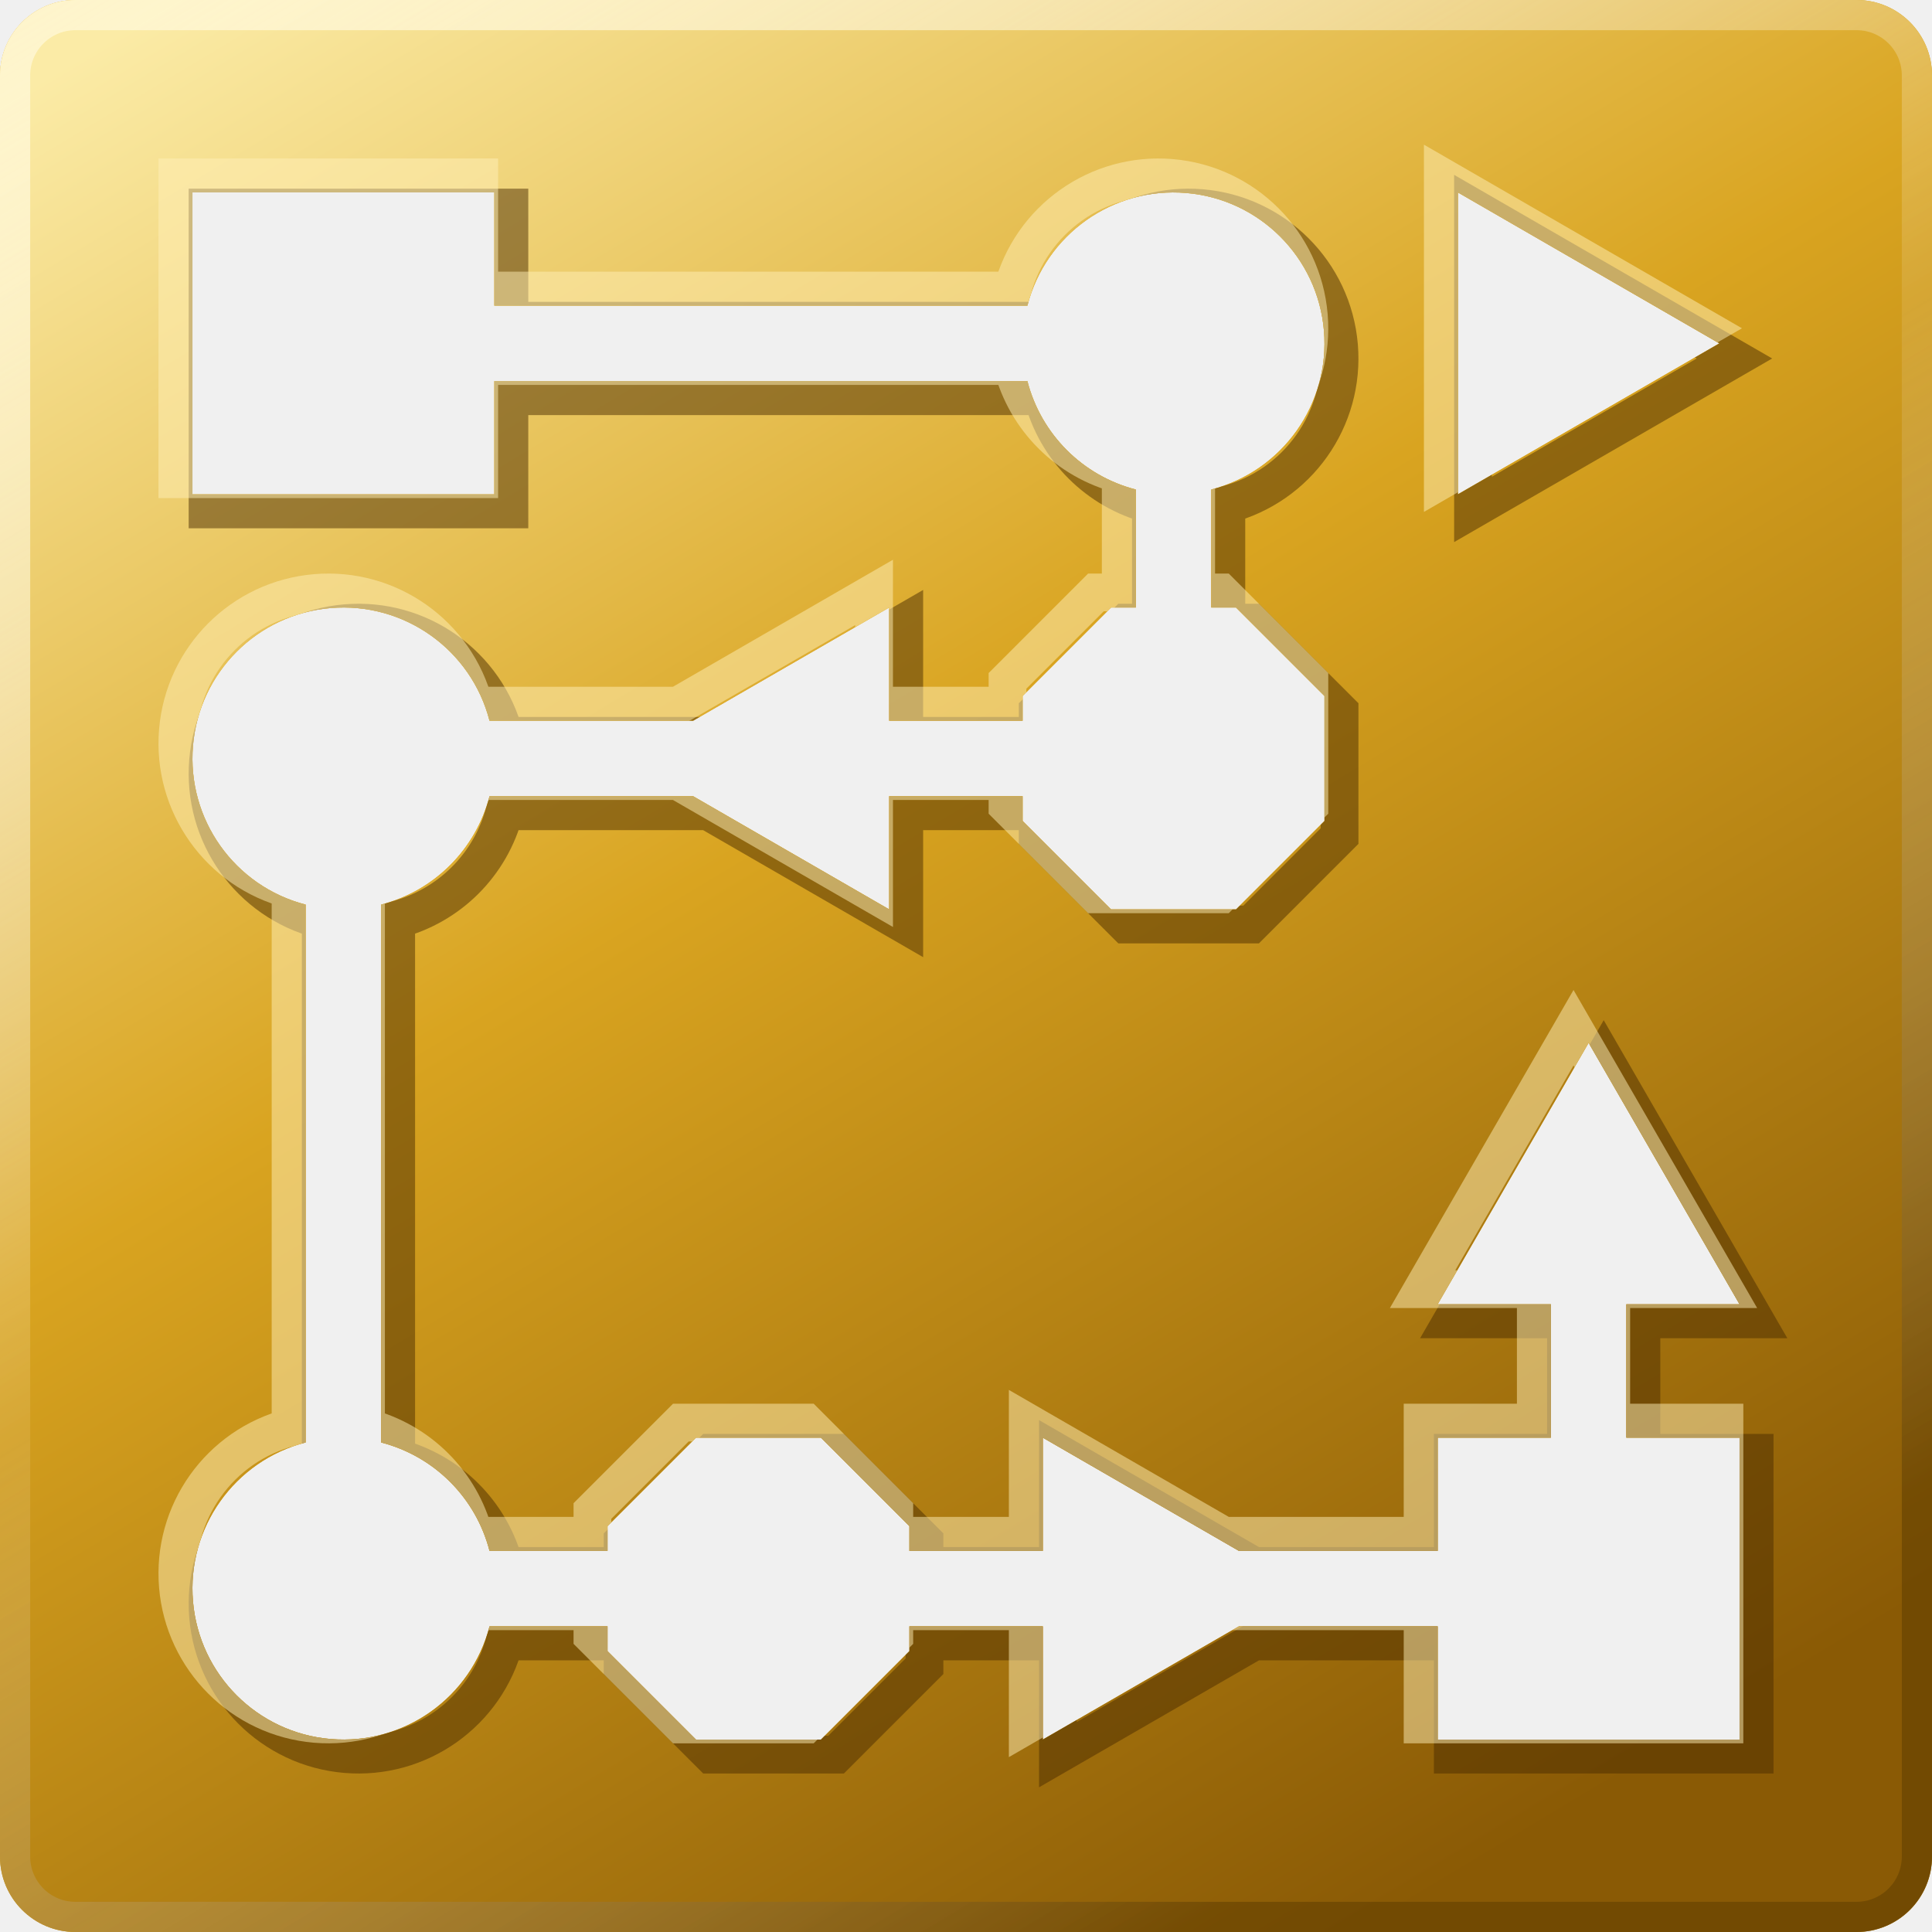
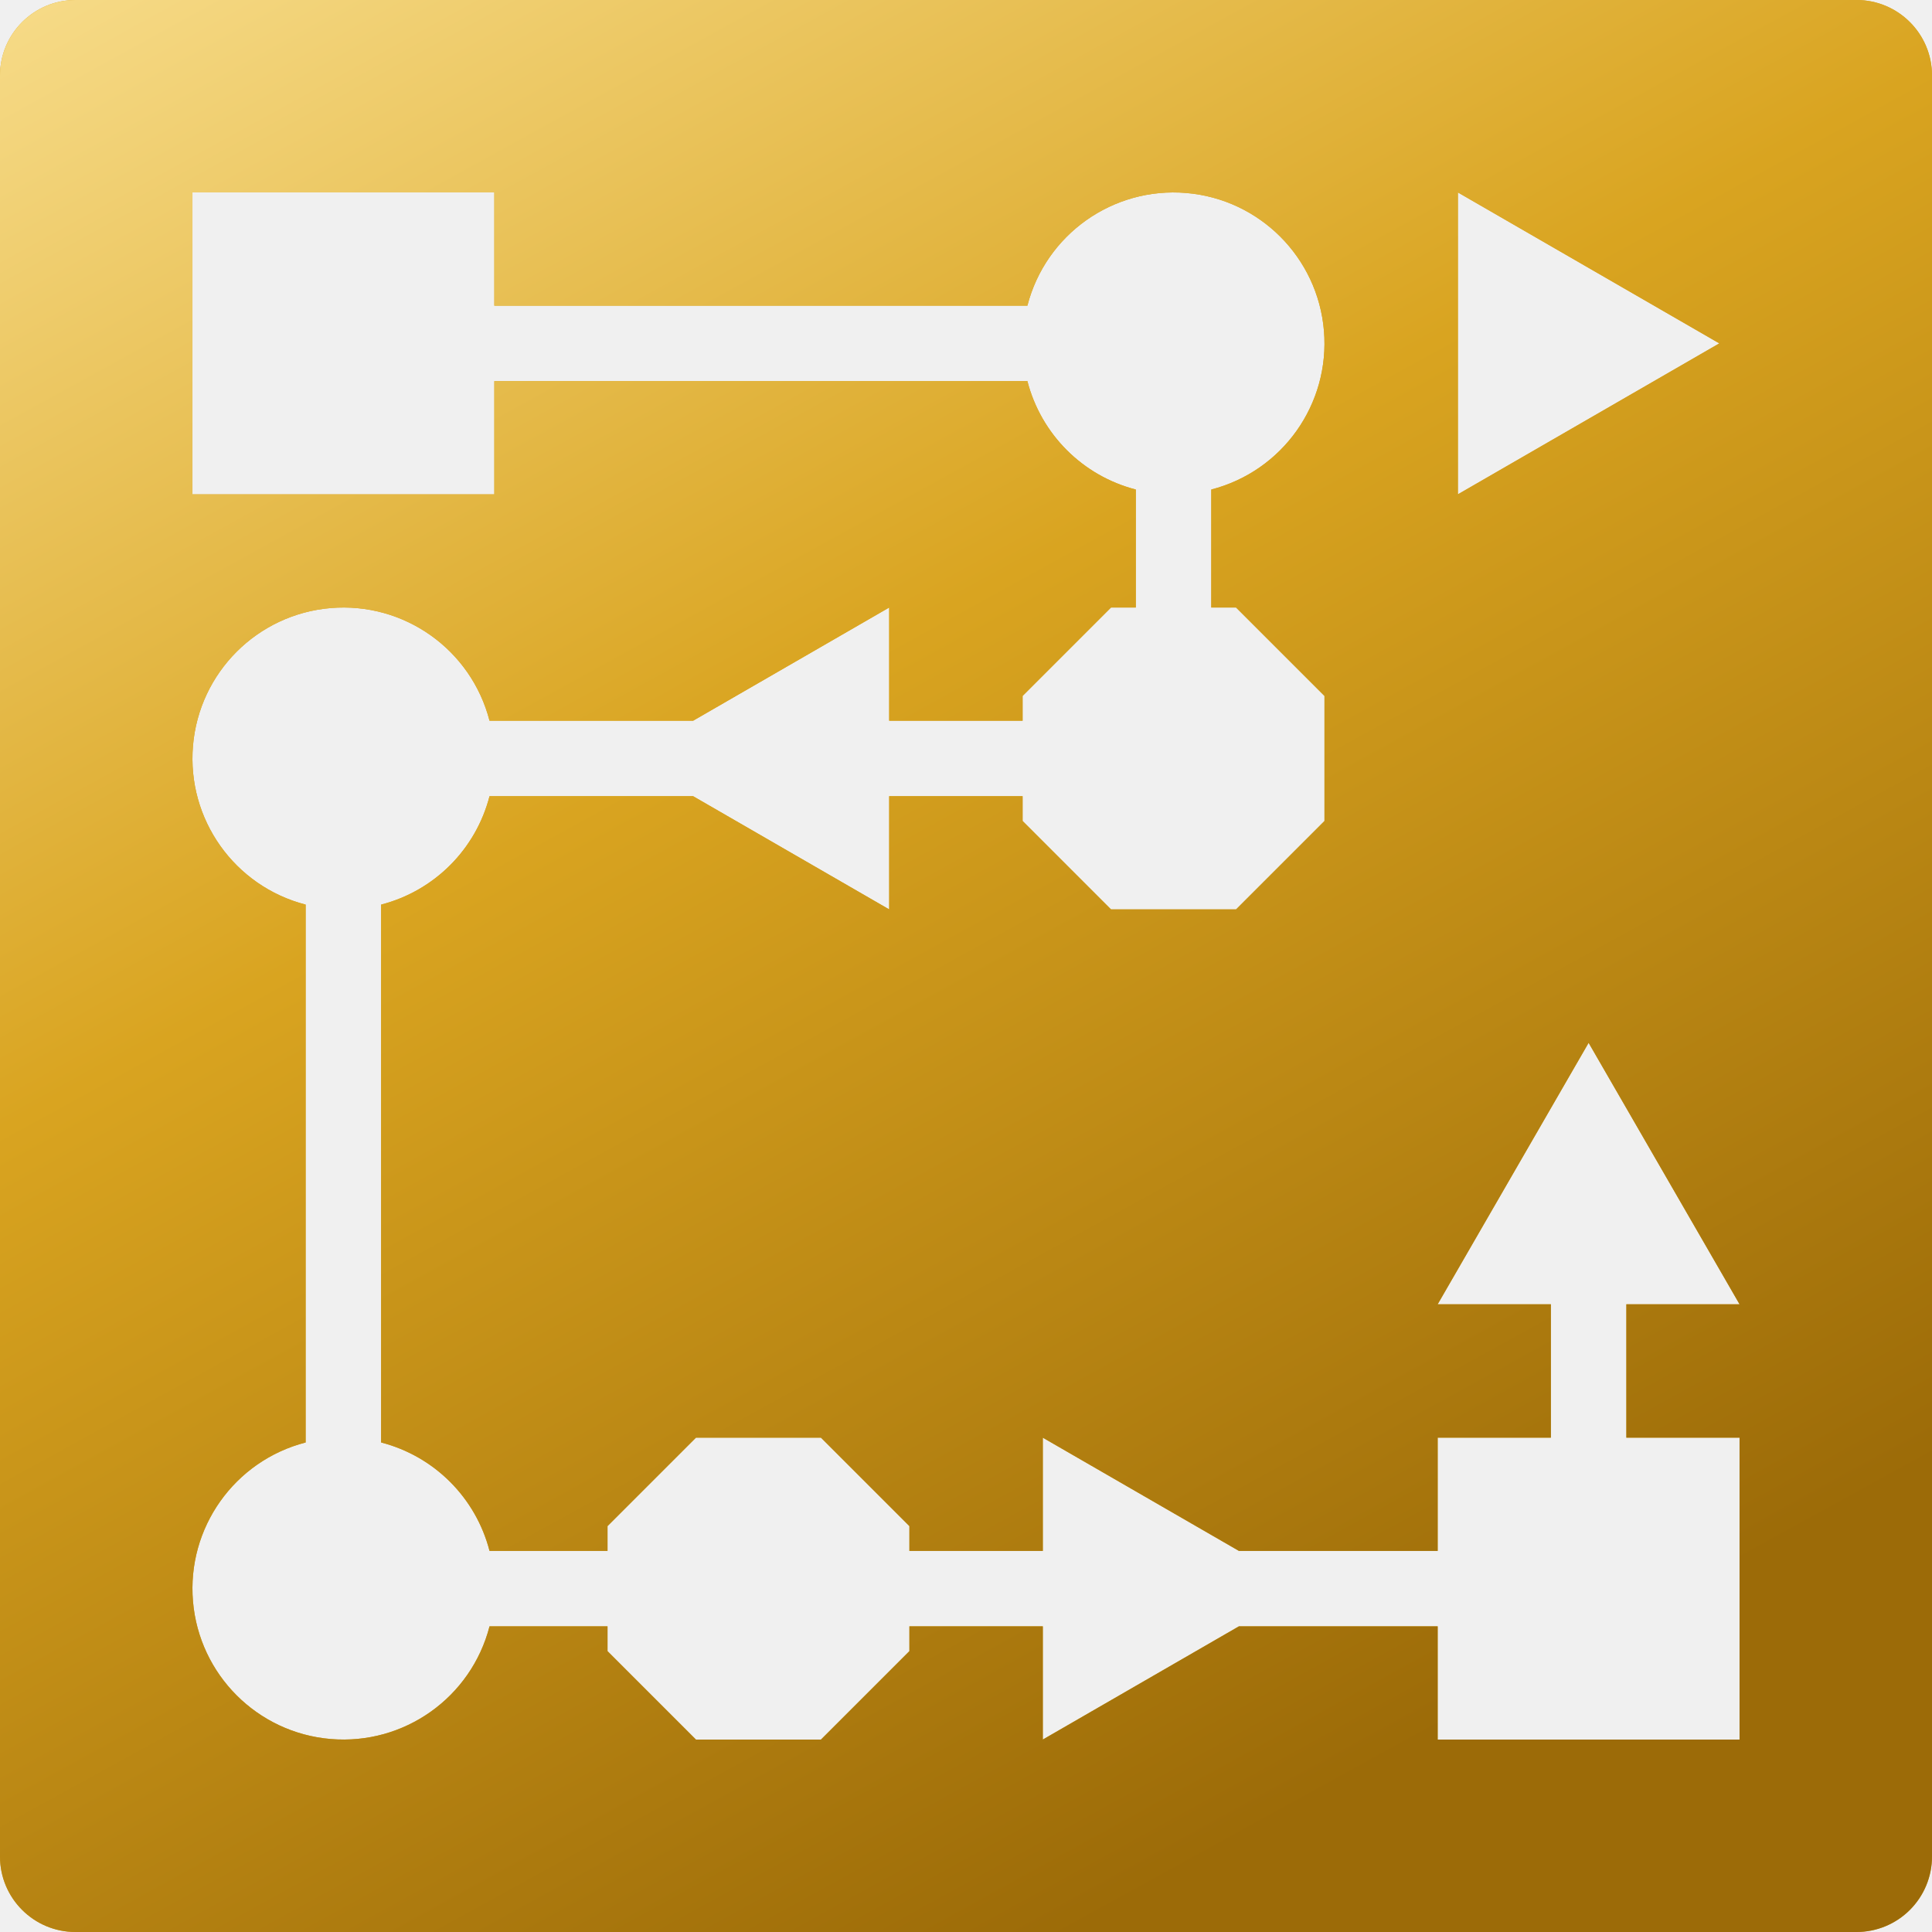
<svg xmlns="http://www.w3.org/2000/svg" width="256" height="256" viewBox="0 0 256 256">
  <defs>
    <mask id="cutout" maskUnits="userSpaceOnUse" x="0" y="0" width="256" height="256">
      <rect x="0" y="0" width="256" height="256" fill="black" />
      <g>
        <path d="M 10.000 0.000 L 246.000 0.000 C 251.523 0.000 256.000 4.477 256.000 10.000 L 256.000 246.000 C 256.000 248.652 254.946 251.196 253.071 253.071 C 251.196 254.946 248.652 256.000 246.000 256.000 L 10.000 256.000 C 4.477 256.000 0.000 251.523 0.000 246.000 L 0.000 10.000 C 0.000 4.477 4.477 0.000 10.000 0.000 Z" fill="white" />
        <path d="M 25.500 25.500 L 65.500 25.500 L 65.500 40.500 L 136.135 40.500 C 138.573 31.058 147.465 24.751 157.183 25.571 C 166.900 26.391 174.609 34.100 175.429 43.817 C 176.249 53.535 169.942 62.427 160.500 64.865 L 160.500 80.500 L 163.784 80.500 L 175.500 92.216 L 175.500 108.784 L 163.784 120.500 L 147.216 120.500 L 135.500 108.784 L 135.500 105.500 L 117.821 105.500 L 117.821 120.500 L 91.840 105.500 L 64.865 105.500 C 63.046 112.545 57.545 118.046 50.500 119.865 L 50.500 191.135 C 57.545 192.954 63.046 198.455 64.865 205.500 L 80.500 205.500 L 80.500 202.216 L 92.216 190.500 L 108.784 190.500 L 120.500 202.216 L 120.500 205.500 L 138.179 205.500 L 138.179 190.500 L 164.160 205.500 L 190.500 205.500 L 190.500 190.500 L 205.500 190.500 L 205.500 172.821 L 190.500 172.821 L 210.500 138.179 L 230.500 172.821 L 215.500 172.821 L 215.500 190.500 L 230.500 190.500 L 230.500 230.500 L 190.500 230.500 L 190.500 215.500 L 164.160 215.500 L 138.179 230.500 L 138.179 215.500 L 120.500 215.500 L 120.500 218.784 L 108.784 230.500 L 92.216 230.500 L 80.500 218.784 L 80.500 215.500 L 64.865 215.500 C 62.427 224.942 53.535 231.249 43.817 230.429 C 34.100 229.609 26.391 221.900 25.571 212.183 C 24.751 202.465 31.058 193.573 40.500 191.135 L 40.500 119.865 C 31.058 117.427 24.751 108.535 25.571 98.817 C 26.391 89.100 34.100 81.391 43.817 80.571 C 53.535 79.751 62.427 86.058 64.865 95.500 L 91.840 95.500 L 117.821 80.500 L 117.821 95.500 L 135.500 95.500 L 135.500 92.216 L 147.216 80.500 L 150.500 80.500 L 150.500 64.865 C 143.455 63.046 137.954 57.545 136.135 50.500 L 65.500 50.500 L 65.500 65.500 L 25.500 65.500 L 25.500 25.500 Z" fill="black" />
        <path d="M 193.179 25.500 L 193.179 65.500 L 227.821 45.500 L 193.179 25.500 Z" fill="black" />
      </g>
    </mask>
-     <linearGradient id="gold" x1="0.1" y1="0" x2="0.7" y2="1">
-       <stop offset="0" stop-color="#FBEBA6" />
+     <linearGradient id="gold" x1="0" y1="0" x2="0.55" y2="1">
+       <stop offset="0" stop-color="#F7DC8A" />
      <stop offset="0.45" stop-color="#D9A420" />
-       <stop offset="1" stop-color="#8A5A05" />
+       <stop offset="1" stop-color="#9C6B08" />
    </linearGradient>
-     <linearGradient id="rand" x1="0" y1="0" x2="0.6" y2="1">
-       <stop offset="0" stop-color="#FFF6D0" stop-opacity="0.9" />
-       <stop offset="0.55" stop-color="#FFFFFF" stop-opacity="0.1" />
-       <stop offset="1" stop-color="#5A3A00" stop-opacity="0.5" />
-     </linearGradient>
-     <clipPath id="innen">
-       <path d="M 10.000 0.000 L 246.000 0.000 C 251.523 0.000 256.000 4.477 256.000 10.000 L 256.000 246.000 C 256.000 248.652 254.946 251.196 253.071 253.071 C 251.196 254.946 248.652 256.000 246.000 256.000 L 10.000 256.000 C 4.477 256.000 0.000 251.523 0.000 246.000 L 0.000 10.000 C 0.000 4.477 4.477 0.000 10.000 0.000 Z" />
-     </clipPath>
  </defs>
  <rect x="0" y="0" width="256" height="256" fill="#D9A420" mask="url(#cutout)" />
  <rect x="0" y="0" width="256" height="256" fill="url(#gold)" mask="url(#cutout)" />
-   <g mask="url(#cutout)" fill="none" stroke-width="5">
-     <g stroke="#4A2D00" stroke-opacity="0.5" transform="translate(2,2)">
-       <path d="M 25.500 25.500 L 65.500 25.500 L 65.500 40.500 L 136.135 40.500 C 138.573 31.058 147.465 24.751 157.183 25.571 C 166.900 26.391 174.609 34.100 175.429 43.817 C 176.249 53.535 169.942 62.427 160.500 64.865 L 160.500 80.500 L 163.784 80.500 L 175.500 92.216 L 175.500 108.784 L 163.784 120.500 L 147.216 120.500 L 135.500 108.784 L 135.500 105.500 L 117.821 105.500 L 117.821 120.500 L 91.840 105.500 L 64.865 105.500 C 63.046 112.545 57.545 118.046 50.500 119.865 L 50.500 191.135 C 57.545 192.954 63.046 198.455 64.865 205.500 L 80.500 205.500 L 80.500 202.216 L 92.216 190.500 L 108.784 190.500 L 120.500 202.216 L 120.500 205.500 L 138.179 205.500 L 138.179 190.500 L 164.160 205.500 L 190.500 205.500 L 190.500 190.500 L 205.500 190.500 L 205.500 172.821 L 190.500 172.821 L 210.500 138.179 L 230.500 172.821 L 215.500 172.821 L 215.500 190.500 L 230.500 190.500 L 230.500 230.500 L 190.500 230.500 L 190.500 215.500 L 164.160 215.500 L 138.179 230.500 L 138.179 215.500 L 120.500 215.500 L 120.500 218.784 L 108.784 230.500 L 92.216 230.500 L 80.500 218.784 L 80.500 215.500 L 64.865 215.500 C 62.427 224.942 53.535 231.249 43.817 230.429 C 34.100 229.609 26.391 221.900 25.571 212.183 C 24.751 202.465 31.058 193.573 40.500 191.135 L 40.500 119.865 C 31.058 117.427 24.751 108.535 25.571 98.817 C 26.391 89.100 34.100 81.391 43.817 80.571 C 53.535 79.751 62.427 86.058 64.865 95.500 L 91.840 95.500 L 117.821 80.500 L 117.821 95.500 L 135.500 95.500 L 135.500 92.216 L 147.216 80.500 L 150.500 80.500 L 150.500 64.865 C 143.455 63.046 137.954 57.545 136.135 50.500 L 65.500 50.500 L 65.500 65.500 L 25.500 65.500 L 25.500 25.500 Z" />
-       <path d="M 193.179 25.500 L 193.179 65.500 L 227.821 45.500 L 193.179 25.500 Z" />
-     </g>
-     <g stroke="#FFF0B8" stroke-opacity="0.5" transform="translate(-2,-2)">
-       <path d="M 25.500 25.500 L 65.500 25.500 L 65.500 40.500 L 136.135 40.500 C 138.573 31.058 147.465 24.751 157.183 25.571 C 166.900 26.391 174.609 34.100 175.429 43.817 C 176.249 53.535 169.942 62.427 160.500 64.865 L 160.500 80.500 L 163.784 80.500 L 175.500 92.216 L 175.500 108.784 L 163.784 120.500 L 147.216 120.500 L 135.500 108.784 L 135.500 105.500 L 117.821 105.500 L 117.821 120.500 L 91.840 105.500 L 64.865 105.500 C 63.046 112.545 57.545 118.046 50.500 119.865 L 50.500 191.135 C 57.545 192.954 63.046 198.455 64.865 205.500 L 80.500 205.500 L 80.500 202.216 L 92.216 190.500 L 108.784 190.500 L 120.500 202.216 L 120.500 205.500 L 138.179 205.500 L 138.179 190.500 L 164.160 205.500 L 190.500 205.500 L 190.500 190.500 L 205.500 190.500 L 205.500 172.821 L 190.500 172.821 L 210.500 138.179 L 230.500 172.821 L 215.500 172.821 L 215.500 190.500 L 230.500 190.500 L 230.500 230.500 L 190.500 230.500 L 190.500 215.500 L 164.160 215.500 L 138.179 230.500 L 138.179 215.500 L 120.500 215.500 L 120.500 218.784 L 108.784 230.500 L 92.216 230.500 L 80.500 218.784 L 80.500 215.500 L 64.865 215.500 C 62.427 224.942 53.535 231.249 43.817 230.429 C 34.100 229.609 26.391 221.900 25.571 212.183 C 24.751 202.465 31.058 193.573 40.500 191.135 L 40.500 119.865 C 31.058 117.427 24.751 108.535 25.571 98.817 C 26.391 89.100 34.100 81.391 43.817 80.571 C 53.535 79.751 62.427 86.058 64.865 95.500 L 91.840 95.500 L 117.821 80.500 L 117.821 95.500 L 135.500 95.500 L 135.500 92.216 L 147.216 80.500 L 150.500 80.500 L 150.500 64.865 C 143.455 63.046 137.954 57.545 136.135 50.500 L 65.500 50.500 L 65.500 65.500 L 25.500 65.500 L 25.500 25.500 Z" />
-       <path d="M 193.179 25.500 L 193.179 65.500 L 227.821 45.500 L 193.179 25.500 Z" />
-     </g>
-   </g>
-   <g clip-path="url(#innen)">
-     <path d="M 10.000 0.000 L 246.000 0.000 C 251.523 0.000 256.000 4.477 256.000 10.000 L 256.000 246.000 C 256.000 248.652 254.946 251.196 253.071 253.071 C 251.196 254.946 248.652 256.000 246.000 256.000 L 10.000 256.000 C 4.477 256.000 0.000 251.523 0.000 246.000 L 0.000 10.000 C 0.000 4.477 4.477 0.000 10.000 0.000 Z" fill="none" stroke="url(#rand)" stroke-width="8" />
-   </g>
</svg>
